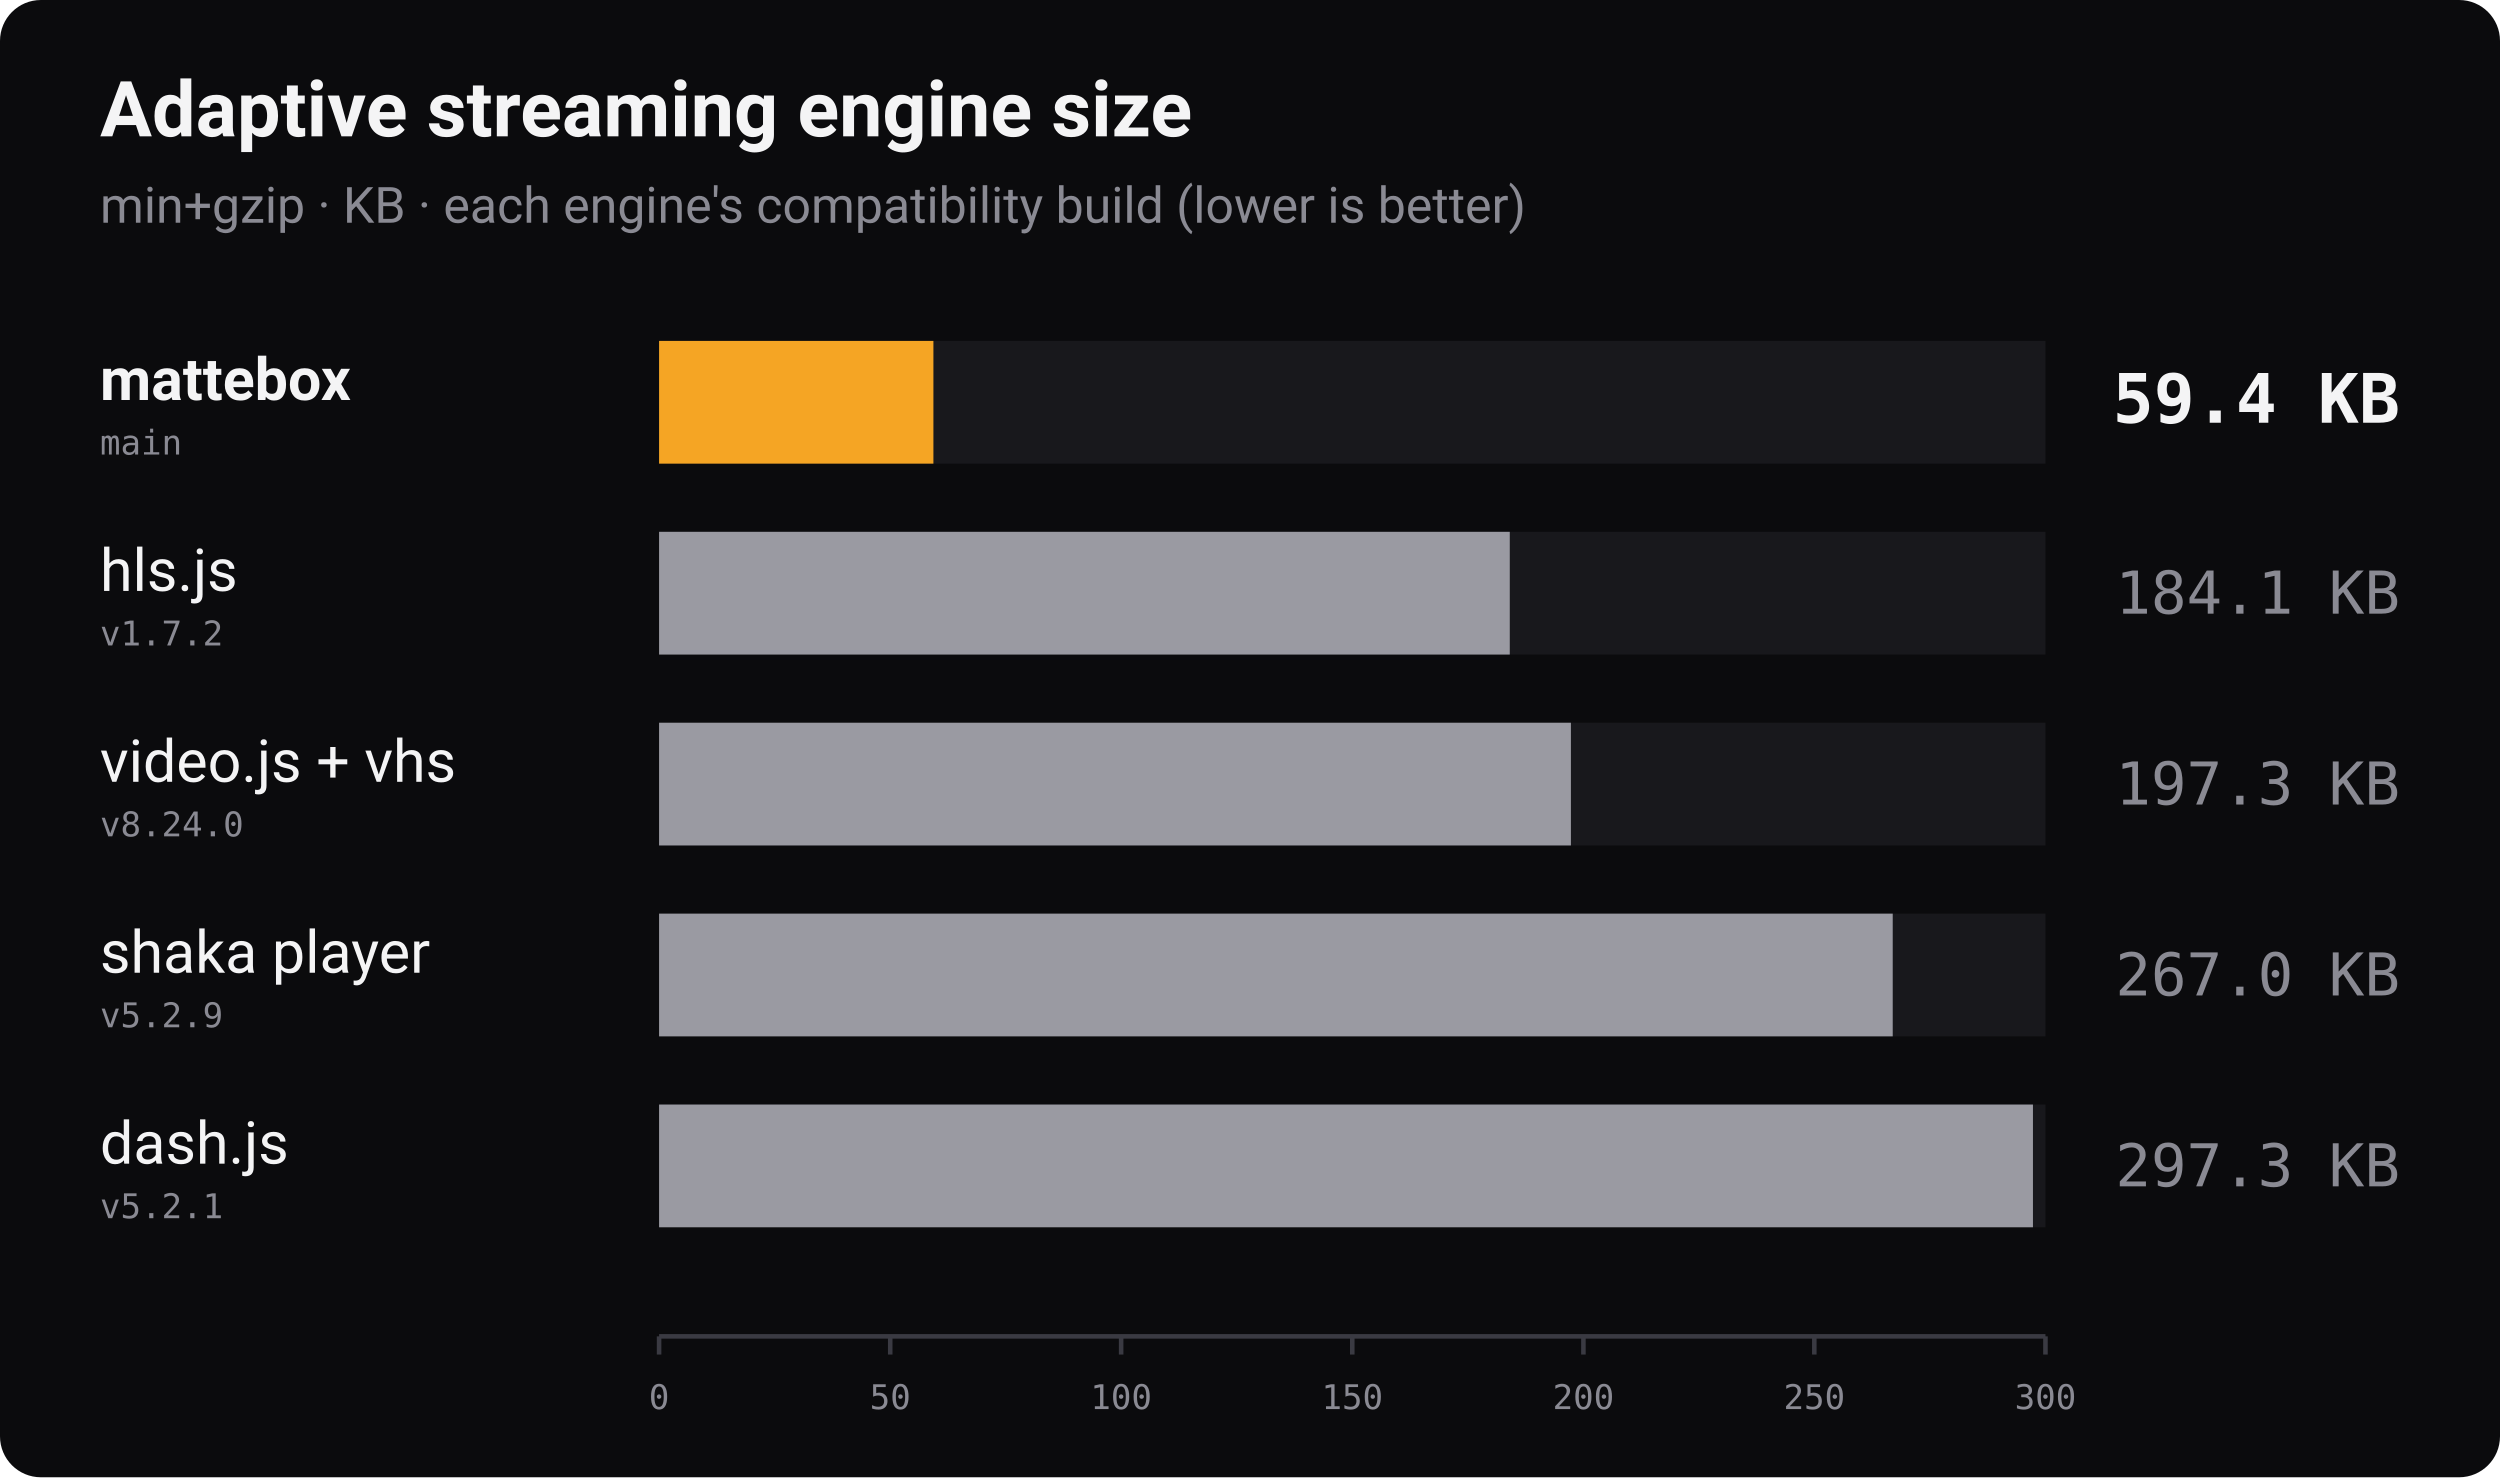
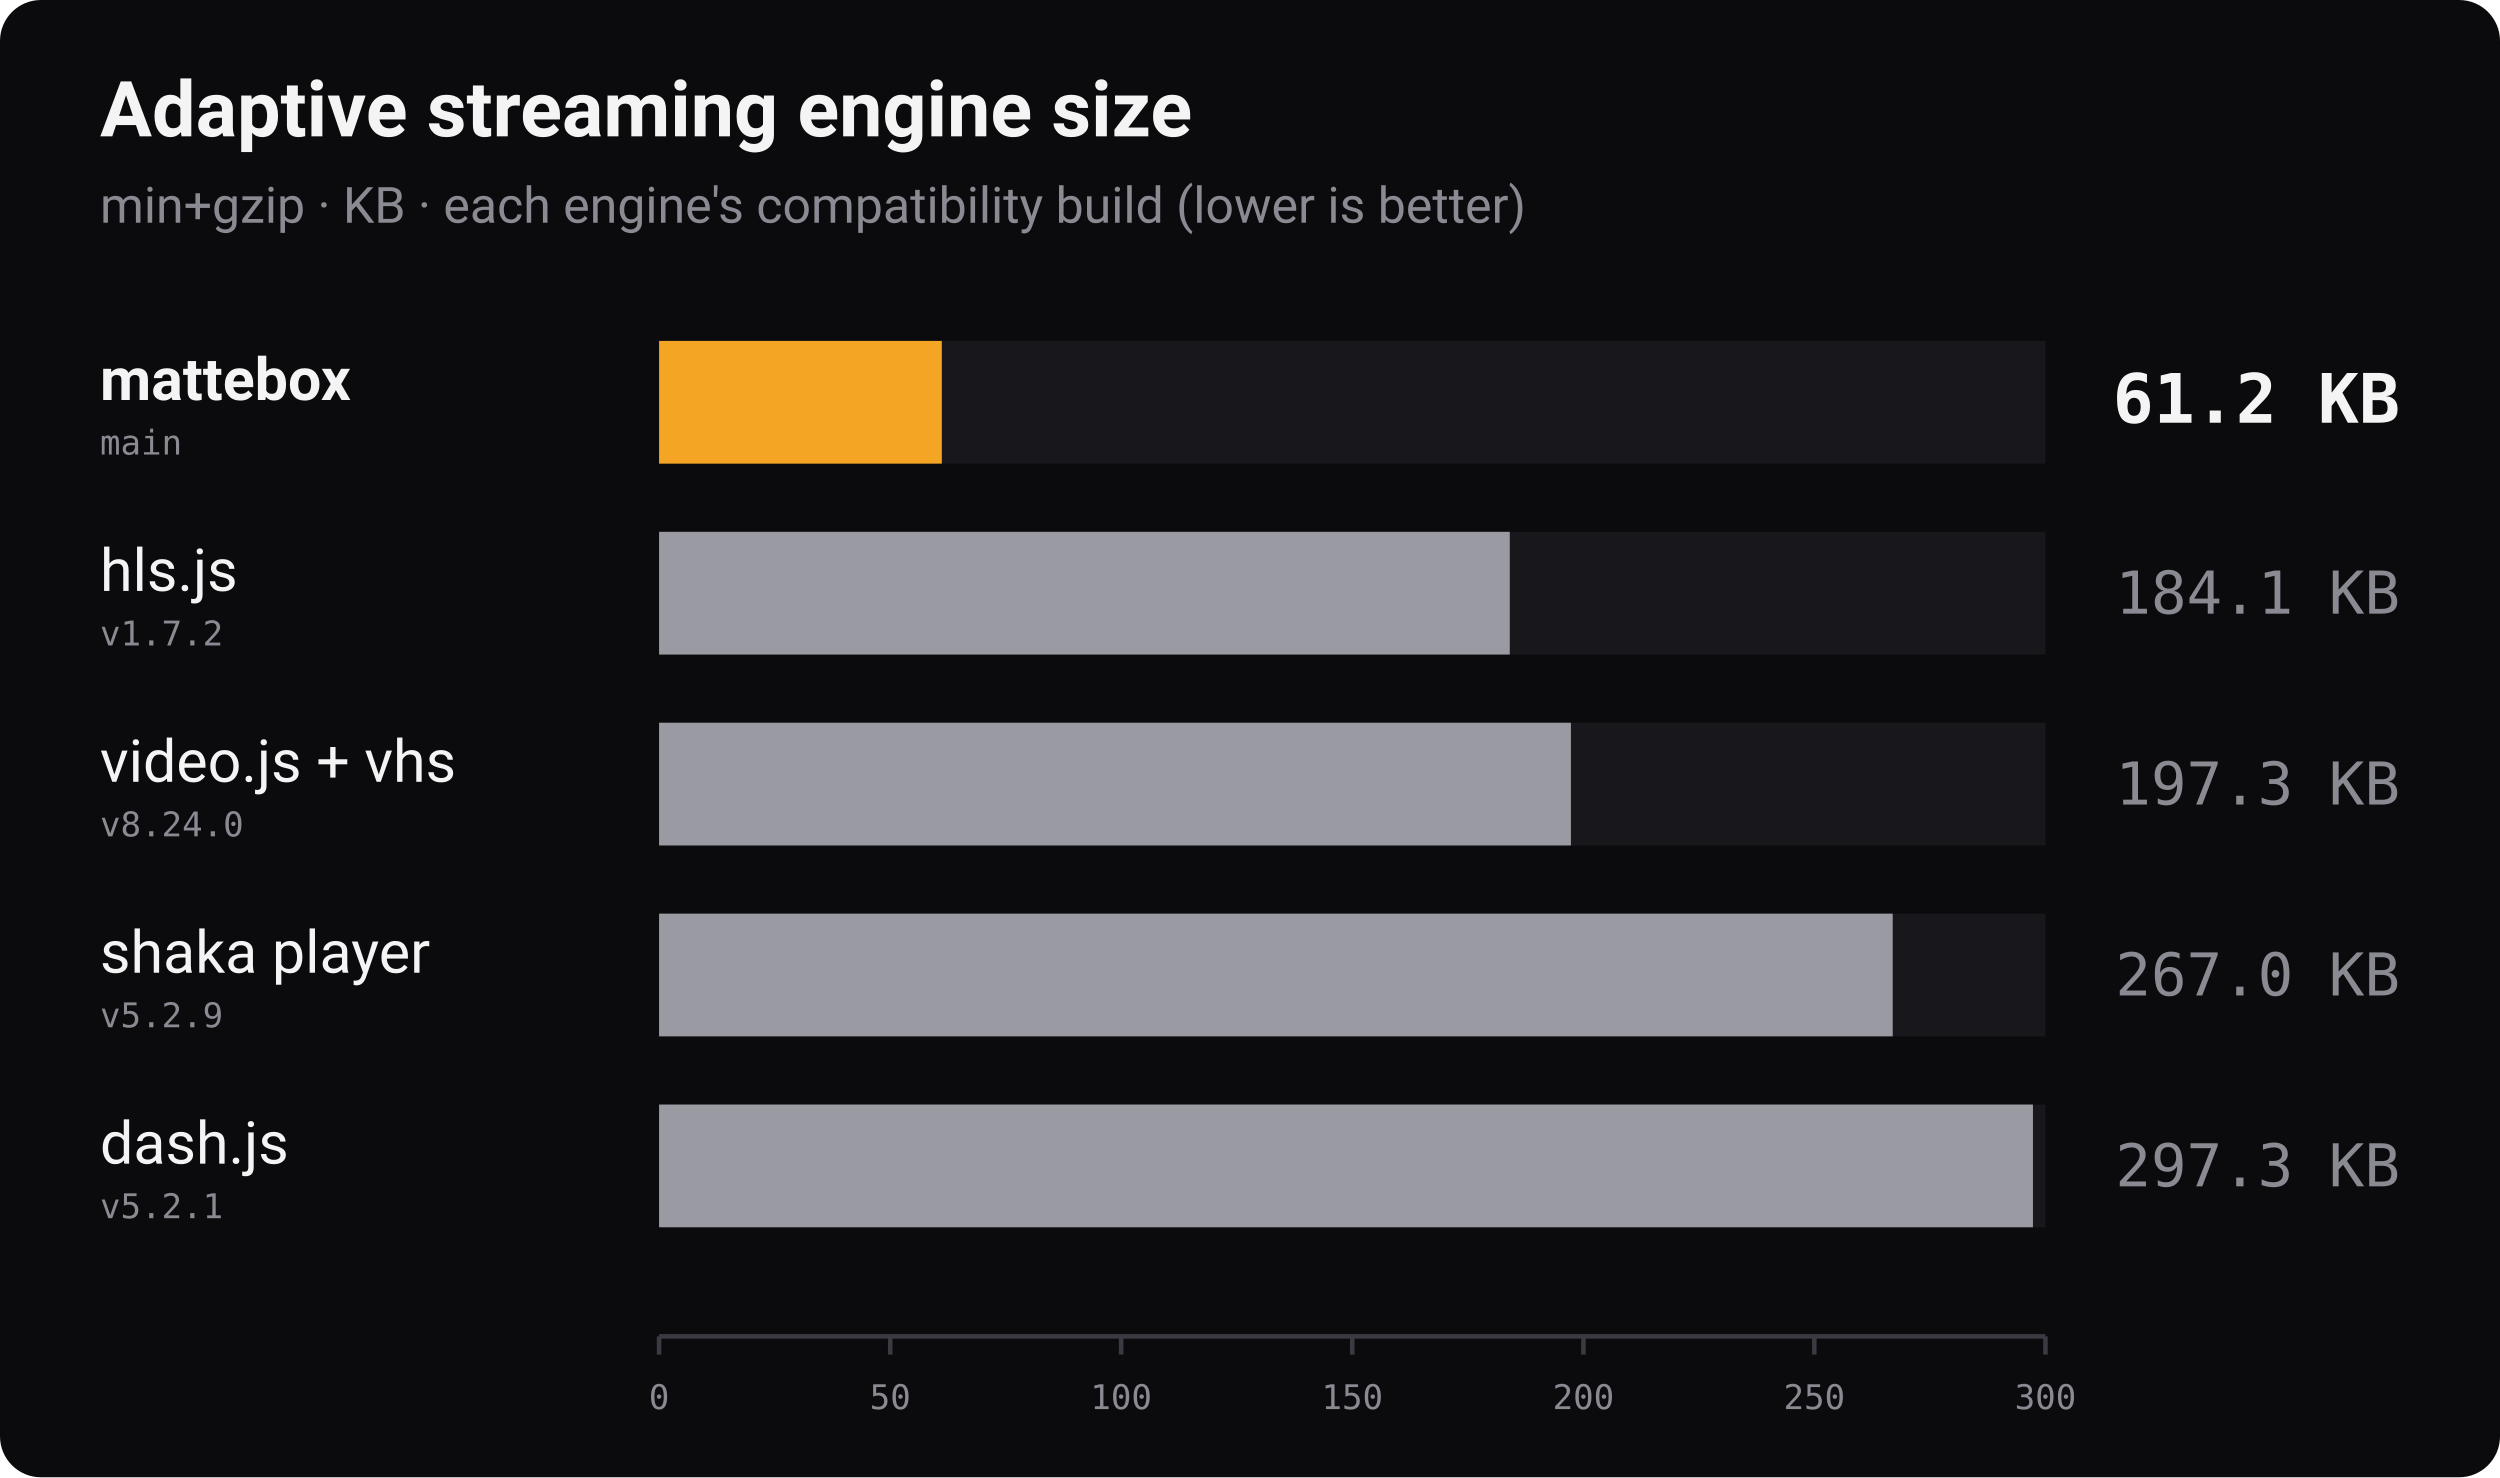
<svg xmlns="http://www.w3.org/2000/svg" width="1100" height="650" viewBox="0 0 1100 650" role="img" aria-label="Bundle size of adaptive streaming players, min+gzip, lower is better">
  <rect width="1100" height="650" rx="18" fill="#0b0b0d" />
  <text x="44" y="60" font-family="-apple-system, 'Segoe UI', Roboto, Helvetica, Arial, sans-serif" font-size="34" font-weight="700" fill="#f4f4f5">Adaptive streaming engine size</text>
  <text x="44" y="98" font-family="-apple-system, 'Segoe UI', Roboto, Helvetica, Arial, sans-serif" font-size="22" fill="#8a8a93">min+gzip · KB · each engine's compatibility build (lower is better)</text>
  <text x="44" y="176" font-family="-apple-system, 'Segoe UI', Roboto, Helvetica, Arial, sans-serif" font-size="26" font-weight="700" fill="#f4f4f5">mattebox</text>
  <text x="44" y="200" font-family="ui-monospace, 'SF Mono', Menlo, Consolas, monospace" font-size="15" fill="#8a8a93">main</text>
  <rect x="290" y="150" width="610" height="54" fill="#18181c" />
-   <rect x="290" y="150" width="120.7" height="54" fill="#f5a524" />
-   <text x="1056" y="186" text-anchor="end" font-family="ui-monospace, 'SF Mono', Menlo, Consolas, monospace" font-size="30" font-weight="700" fill="#f4f4f5">59.4 KB</text>
+   <rect x="290" y="150" width="124.4" height="54" fill="#f5a524" />
+   <text x="1056" y="186" text-anchor="end" font-family="ui-monospace, 'SF Mono', Menlo, Consolas, monospace" font-size="30" font-weight="700" fill="#f4f4f5">61.2 KB</text>
  <text x="44" y="260" font-family="-apple-system, 'Segoe UI', Roboto, Helvetica, Arial, sans-serif" font-size="26" font-weight="400" fill="#f4f4f5">hls.js</text>
  <text x="44" y="284" font-family="ui-monospace, 'SF Mono', Menlo, Consolas, monospace" font-size="15" fill="#8a8a93">v1.7.2</text>
  <rect x="290" y="234" width="610" height="54" fill="#18181c" />
  <rect x="290" y="234" width="374.3" height="54" fill="#9a9aa2" />
  <text x="1056" y="270" text-anchor="end" font-family="ui-monospace, 'SF Mono', Menlo, Consolas, monospace" font-size="26" font-weight="400" fill="#8a8a93">184.1 KB</text>
  <text x="44" y="344" font-family="-apple-system, 'Segoe UI', Roboto, Helvetica, Arial, sans-serif" font-size="26" font-weight="400" fill="#f4f4f5">video.js + vhs</text>
  <text x="44" y="368" font-family="ui-monospace, 'SF Mono', Menlo, Consolas, monospace" font-size="15" fill="#8a8a93">v8.24.0</text>
  <rect x="290" y="318" width="610" height="54" fill="#18181c" />
  <rect x="290" y="318" width="401.2" height="54" fill="#9a9aa2" />
  <text x="1056" y="354" text-anchor="end" font-family="ui-monospace, 'SF Mono', Menlo, Consolas, monospace" font-size="26" font-weight="400" fill="#8a8a93">197.3 KB</text>
  <text x="44" y="428" font-family="-apple-system, 'Segoe UI', Roboto, Helvetica, Arial, sans-serif" font-size="26" font-weight="400" fill="#f4f4f5">shaka player</text>
  <text x="44" y="452" font-family="ui-monospace, 'SF Mono', Menlo, Consolas, monospace" font-size="15" fill="#8a8a93">v5.2.9</text>
  <rect x="290" y="402" width="610" height="54" fill="#18181c" />
  <rect x="290" y="402" width="542.8" height="54" fill="#9a9aa2" />
  <text x="1056" y="438" text-anchor="end" font-family="ui-monospace, 'SF Mono', Menlo, Consolas, monospace" font-size="26" font-weight="400" fill="#8a8a93">267.0 KB</text>
  <text x="44" y="512" font-family="-apple-system, 'Segoe UI', Roboto, Helvetica, Arial, sans-serif" font-size="26" font-weight="400" fill="#f4f4f5">dash.js</text>
  <text x="44" y="536" font-family="ui-monospace, 'SF Mono', Menlo, Consolas, monospace" font-size="15" fill="#8a8a93">v5.2.1</text>
  <rect x="290" y="486" width="610" height="54" fill="#18181c" />
  <rect x="290" y="486" width="604.5" height="54" fill="#9a9aa2" />
  <text x="1056" y="522" text-anchor="end" font-family="ui-monospace, 'SF Mono', Menlo, Consolas, monospace" font-size="26" font-weight="400" fill="#8a8a93">297.3 KB</text>
  <line x1="290" y1="588" x2="900" y2="588" stroke="#3a3a42" stroke-width="2" />
  <line x1="290.0" y1="588" x2="290.0" y2="596" stroke="#3a3a42" stroke-width="2" />
  <text x="290.0" y="620" text-anchor="middle" font-family="ui-monospace, 'SF Mono', Menlo, Consolas, monospace" font-size="15" fill="#8a8a93">0</text>
  <line x1="391.7" y1="588" x2="391.7" y2="596" stroke="#3a3a42" stroke-width="2" />
  <text x="391.7" y="620" text-anchor="middle" font-family="ui-monospace, 'SF Mono', Menlo, Consolas, monospace" font-size="15" fill="#8a8a93">50</text>
  <line x1="493.3" y1="588" x2="493.3" y2="596" stroke="#3a3a42" stroke-width="2" />
  <text x="493.3" y="620" text-anchor="middle" font-family="ui-monospace, 'SF Mono', Menlo, Consolas, monospace" font-size="15" fill="#8a8a93">100</text>
  <line x1="595.0" y1="588" x2="595.0" y2="596" stroke="#3a3a42" stroke-width="2" />
  <text x="595.0" y="620" text-anchor="middle" font-family="ui-monospace, 'SF Mono', Menlo, Consolas, monospace" font-size="15" fill="#8a8a93">150</text>
  <line x1="696.7" y1="588" x2="696.7" y2="596" stroke="#3a3a42" stroke-width="2" />
  <text x="696.7" y="620" text-anchor="middle" font-family="ui-monospace, 'SF Mono', Menlo, Consolas, monospace" font-size="15" fill="#8a8a93">200</text>
  <line x1="798.3" y1="588" x2="798.3" y2="596" stroke="#3a3a42" stroke-width="2" />
  <text x="798.3" y="620" text-anchor="middle" font-family="ui-monospace, 'SF Mono', Menlo, Consolas, monospace" font-size="15" fill="#8a8a93">250</text>
  <line x1="900.0" y1="588" x2="900.0" y2="596" stroke="#3a3a42" stroke-width="2" />
  <text x="900.0" y="620" text-anchor="middle" font-family="ui-monospace, 'SF Mono', Menlo, Consolas, monospace" font-size="15" fill="#8a8a93">300</text>
</svg>
